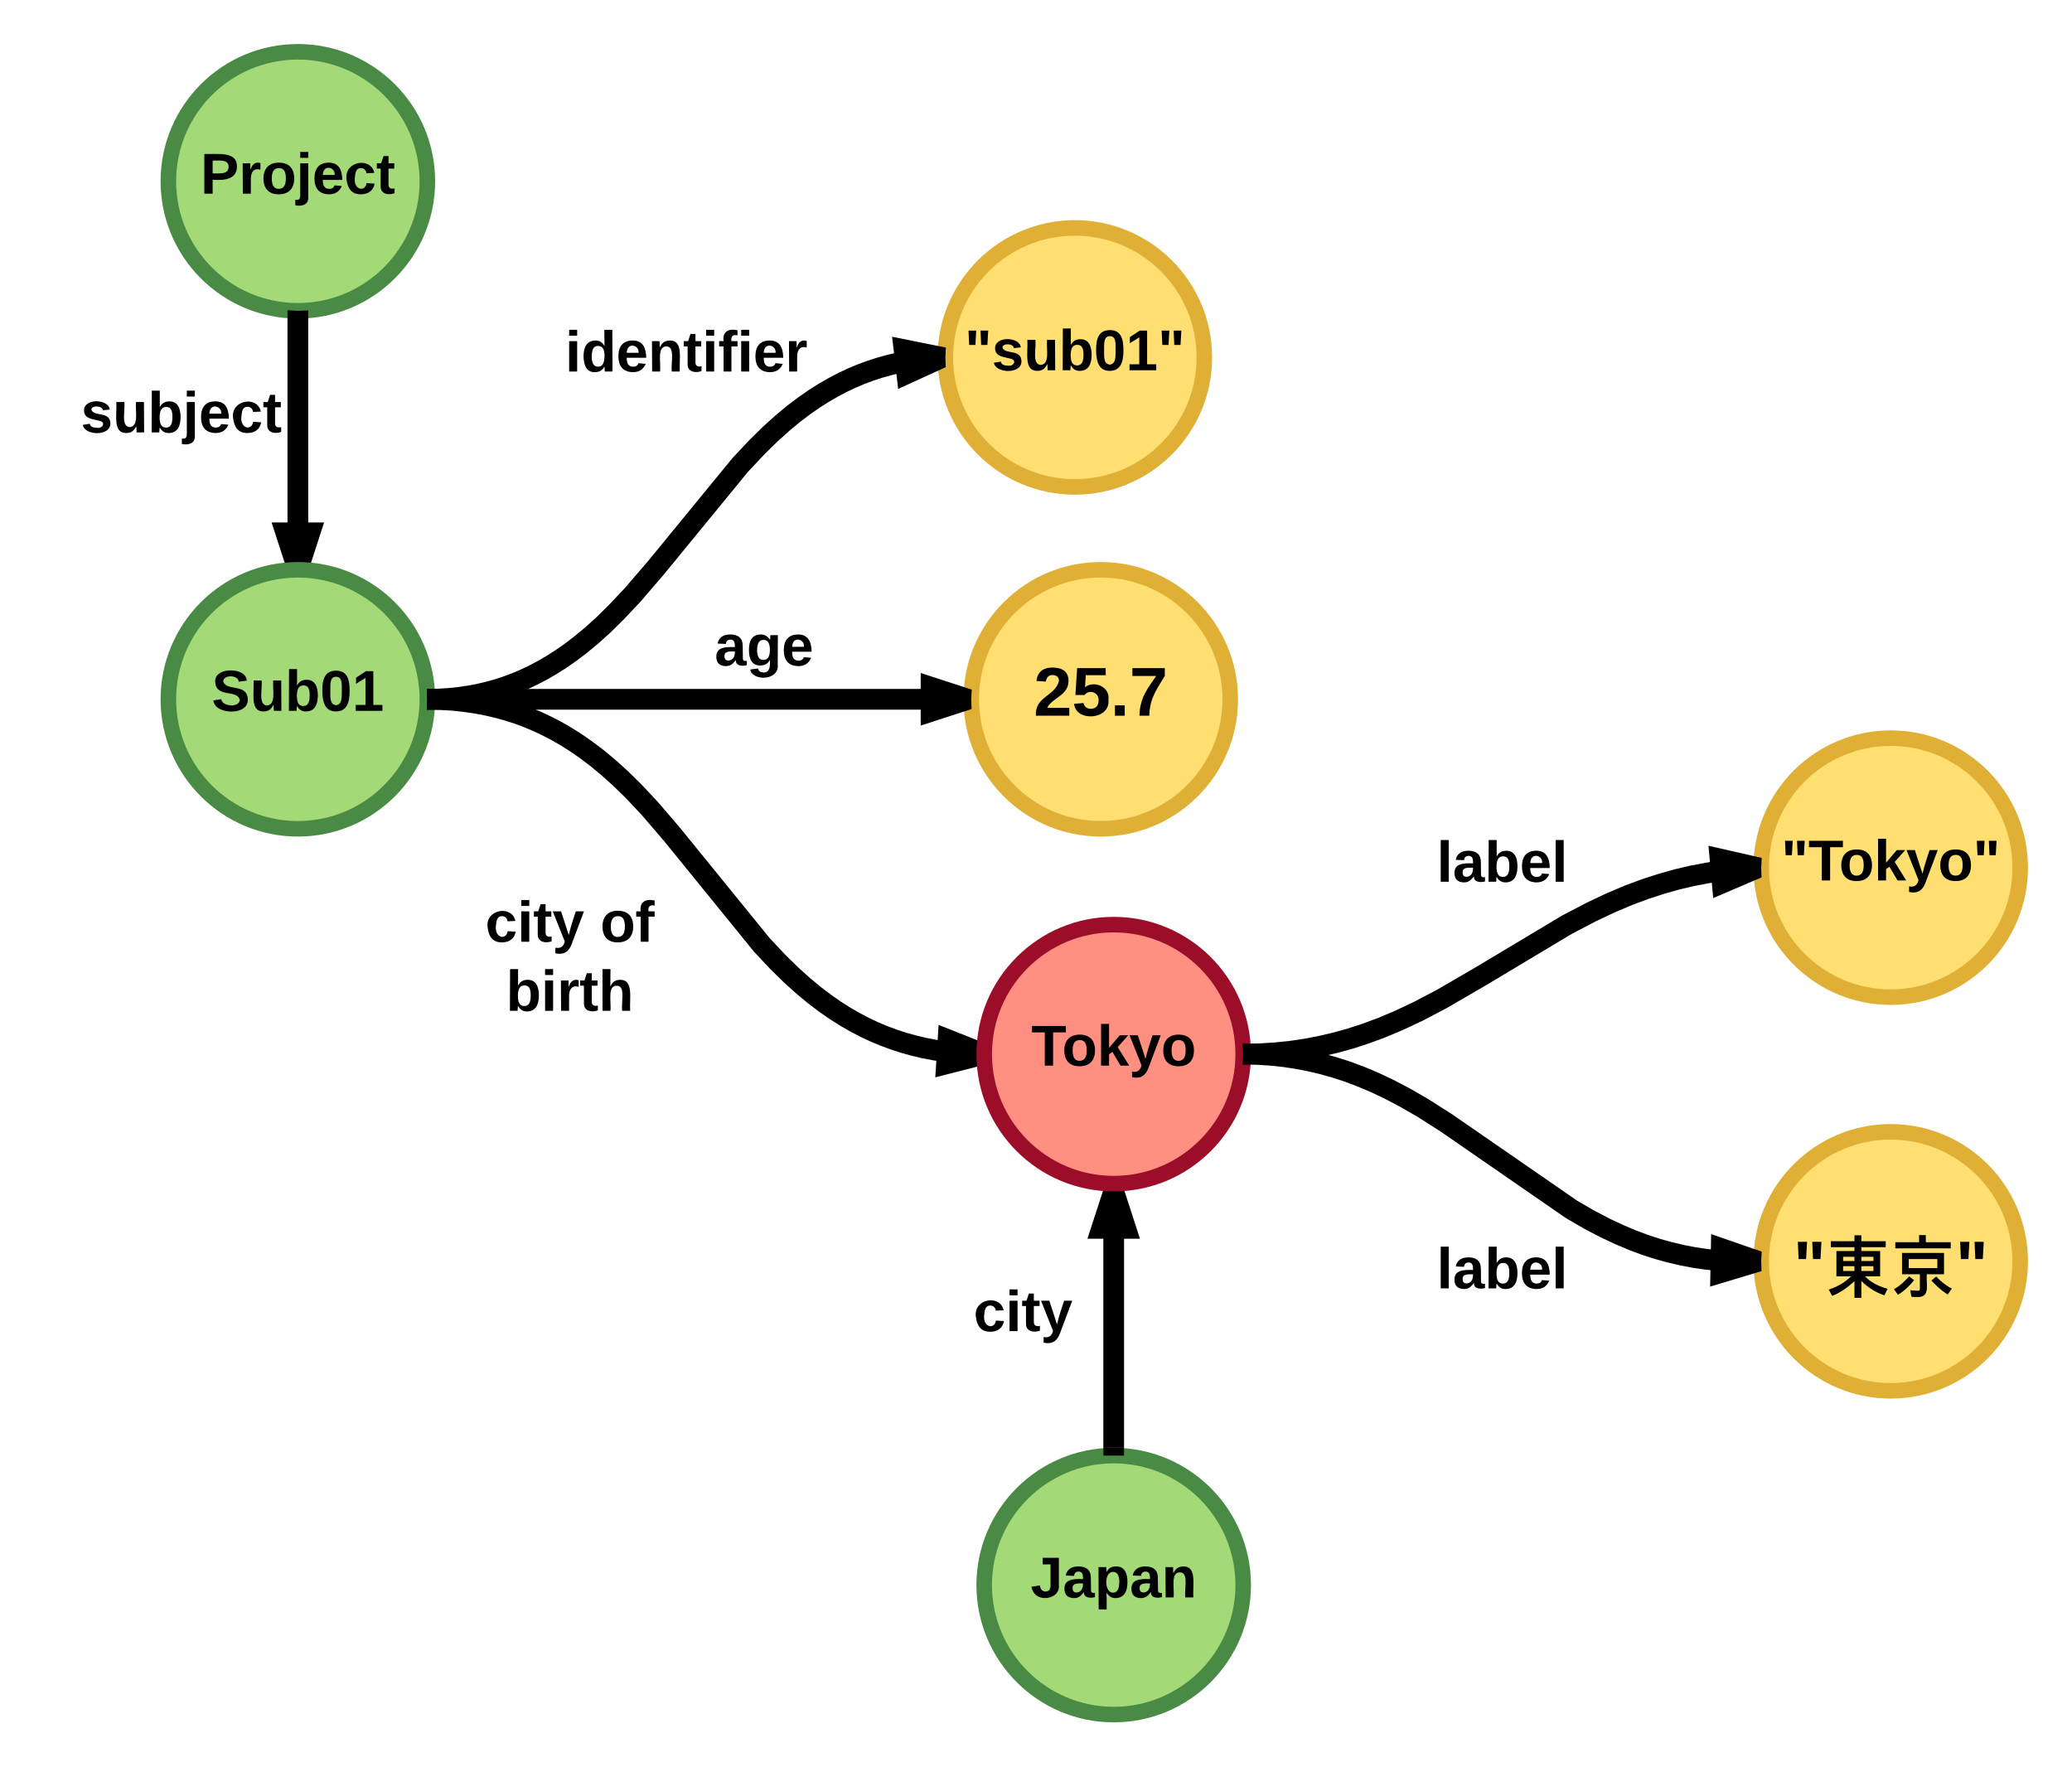
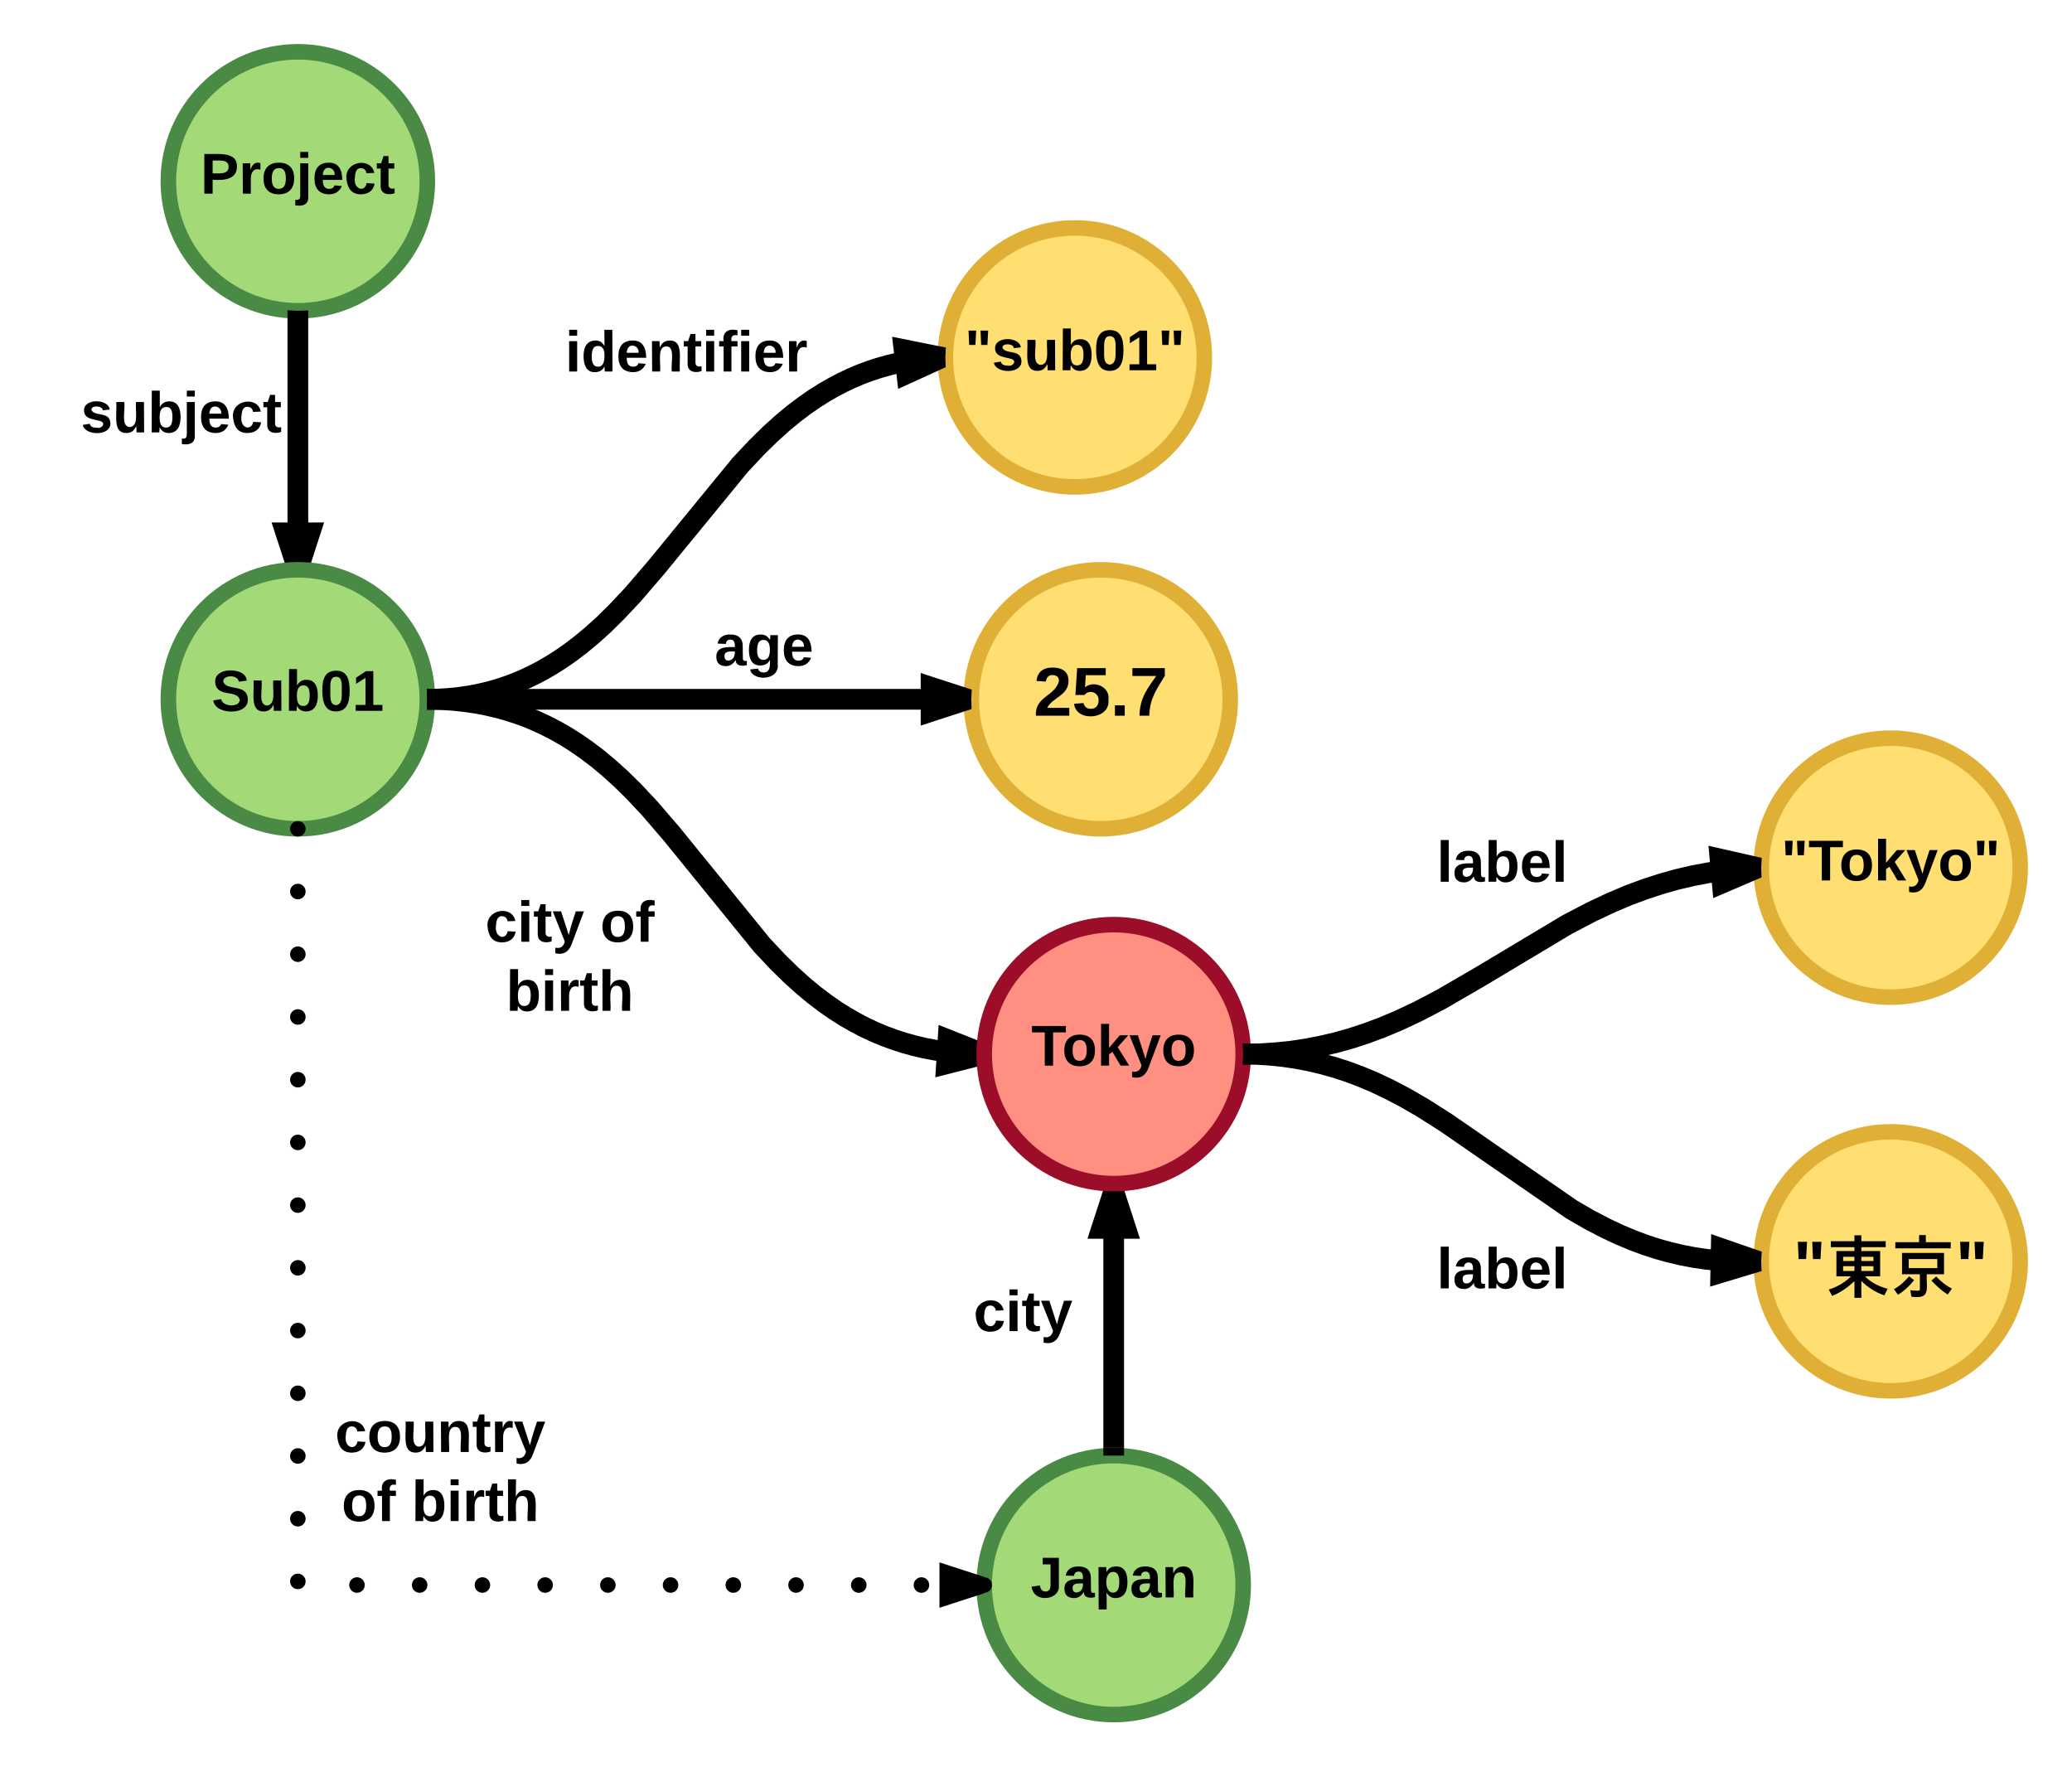
<svg xmlns="http://www.w3.org/2000/svg" xmlns:xlink="http://www.w3.org/1999/xlink" width="800" height="682">
  <g transform="translate(0 -5)">
    <path d="M0 0h1360v1760H0z" fill="#fff" />
    <path d="M165 75c0 27.6-22.4 50-50 50s-50-22.4-50-50 22.4-50 50-50 50 22.4 50 50z" stroke="#498a44" stroke-width="6" fill="#a3d977" />
    <use xlink:href="#a" transform="matrix(1,0,0,1,70,30) translate(45 50.4)" />
    <path d="M115 125v100" stroke="#000" stroke-width="8" fill="none" />
    <path d="M115 125h-4v-.2zm4 0h-4l3.6-.13.4-.05zM115 225l-4.64-14.27h9.28z" />
    <path d="M119.14 225.2L115 225l-3.6.13-.54.06-6-18.47h20.28z" />
    <path d="M70 43.33h90v63.34H70z" fill="none" />
    <use xlink:href="#b" transform="matrix(1,0,0,1,75,48.33333) translate(2.407407 31.44444)" />
    <path d="M20 135h100v65H20z" fill="none" />
    <use xlink:href="#c" transform="matrix(1,0,0,1,25,140) translate(6.203704 31.94444)" />
    <path d="M165 275c0 27.6-22.4 50-50 50s-50-22.4-50-50 22.4-50 50-50 50 22.4 50 50z" stroke="#498a44" stroke-width="6" fill="#a3d977" />
    <use xlink:href="#a" transform="matrix(1,0,0,1,70,230) translate(45 50.4)" />
    <path d="M465 143c0 27.6-22.4 50-50 50s-50-22.4-50-50 22.4-50 50-50 50 22.4 50 50z" stroke="#e0b036" stroke-width="6" fill="#ffdf71" />
    <use xlink:href="#d" transform="matrix(1,0,0,1,370,98) translate(45 50.4)" />
    <path d="M165 275l4.35-.1 4.14-.25 3.95-.42 3.82-.56 3.7-.7 3.6-.85 3.52-.98 3.46-1.13 3.44-1.27 3.42-1.44 3.43-1.62 3.47-1.82 3.52-2.03 3.62-2.3 3.75-2.6 3.94-3 4.2-3.47 4.6-4.13 5.17-5.1 6.27-6.66 8.96-10.43 32.45-39.6 6.36-6.78 5.3-5.2 4.68-4.22 4.3-3.57 4.06-3.07 3.87-2.7 3.73-2.36 3.65-2.1 3.6-1.9 3.56-1.67 3.55-1.5 3.58-1.33 3.63-1.17 3.68-1.03 3.77-.9 3.9-.73 4-.58 4.18-.44 4.36-.27h.2" stroke="#000" stroke-width="8" fill="none" />
    <path d="M165.3 279l-.5.03.2-4.03v-.07zM363.75 143l-13.64 6.24-1.05-9.2z" />
    <path d="M365.2 139.2l-.2 3.8.13 3.6.02.16-18.38 8.4-2.33-20.14z" />
    <path d="M70 252.5h90v45H70z" fill="none" />
    <use xlink:href="#e" transform="matrix(1,0,0,1,75,257.5) translate(6.728395 21.94444)" />
    <path d="M215 111.5h100v65H215z" fill="none" />
    <use xlink:href="#f" transform="matrix(1,0,0,1,220,116.5) translate(-1.790123 31.94444)" />
    <path d="M370 121h90v45h-90z" fill="none" />
    <use xlink:href="#g" transform="matrix(1,0,0,1,375,126) translate(-2.530864 21.94444)" />
    <path d="M475 275c0 27.6-22.4 50-50 50-27.62 0-50-22.4-50-50s22.38-50 50-50c27.6 0 50 22.4 50 50z" stroke="#e0b036" stroke-width="6" fill="#ffdf71" />
    <use xlink:href="#d" transform="matrix(1,0,0,1,379.9976,230) translate(45 50.4)" />
    <path d="M165 275h208.75" stroke="#000" stroke-width="8" fill="none" />
    <path d="M165 279h-.2l.2-4-.13-3.6-.05-.4h.18zM373.75 275l-14.27 4.64v-9.28z" />
    <path d="M375.18 271.26L375 275l.12 3.6.02.15-19.66 6.4v-20.3z" />
    <path d="M245 225h100v65H245z" fill="none" />
    <use xlink:href="#h" transform="matrix(1,0,0,1,250,230) translate(25.89506 31.94444)" />
    <path d="M380 230.5h90v90h-90z" fill="none" />
    <use xlink:href="#i" transform="matrix(1,0,0,1,384.9976,235.5) translate(14.07407 45.83333)" />
    <path d="M165 275l5.14.1 4.84.3 4.6.5 4.37.64 4.2.8 4.06.95 3.95 1.1 3.85 1.24 3.78 1.4 3.74 1.58 3.7 1.75 3.74 1.95 3.75 2.16 3.83 2.43 3.93 2.74 4.1 3.1 4.3 3.58 4.68 4.2 5.2 5.1 6.15 6.57 8.38 9.75 34.83 42.86 6.16 6.57 5.2 5.1 4.67 4.2 4.32 3.58 4.1 3.1 3.92 2.74 3.82 2.42 3.74 2.16 3.73 1.95 3.7 1.75 3.75 1.57 3.78 1.4 3.85 1.26 3.94 1.1 4.05.96 4.2.8 4.38.65 4.6.5 4.83.3 5.14.1" stroke="#000" stroke-width="8" fill="none" />
    <path d="M165.26 271l-.27 4.24V275l-.13-3.6-.05-.42zM380 412l-14.53 3.72.6-9.25z" />
    <path d="M380.2 407.78L380 412l.13 3.6.06.48-19.07 4.88 1.28-20.24z" />
    <path d="M170 345h100v65H170z" fill="none" />
    <use xlink:href="#j" transform="matrix(1,0,0,1,175,350) translate(12.37654 18.61111)" />
    <use xlink:href="#k" transform="matrix(1,0,0,1,175,350) translate(56.75926 18.61111)" />
    <use xlink:href="#l" transform="matrix(1,0,0,1,175,350) translate(20.40123 45.27778)" />
    <path d="M480 617c0 27.6-22.4 50-50 50s-50-22.4-50-50 22.4-50 50-50 50 22.4 50 50z" stroke="#498a44" stroke-width="6" fill="#a3d977" />
    <use xlink:href="#a" transform="matrix(1,0,0,1,385,572) translate(45 50.4)" />
    <path d="M430 564v-99" stroke="#000" stroke-width="8" fill="none" />
    <path d="M434 567h-8v-3h8zM434.64 479.27h-9.28L430 465z" />
    <path d="M430 462l3.2-.1 6.94 21.37h-20.28l6.96-21.43z" />
    <path d="M385 585.33h90v63.34h-90z" fill="none" />
    <use xlink:href="#m" transform="matrix(1,0,0,1,390,590.3333) translate(7.962963 31.44444)" />
    <path d="M345 482h100v65H345z" fill="none" />
    <use xlink:href="#n" transform="matrix(1,0,0,1,350,487) translate(25.89506 31.94444)" />
    <path d="M480 412c0 27.6-22.4 50-50 50s-50-22.4-50-50 22.4-50 50-50 50 22.4 50 50z" stroke="#9b0d28" stroke-width="6" fill="#ff8f80" />
    <use xlink:href="#a" transform="matrix(1,0,0,1,385,367) translate(45 50.4)" />
    <path d="M780 340c0 27.6-22.4 50-50 50s-50-22.4-50-50 22.4-50 50-50 50 22.4 50 50z" stroke="#e0b036" stroke-width="6" fill="#ffdf71" />
    <use xlink:href="#d" transform="matrix(1,0,0,1,685,295) translate(45 50.4)" />
    <path d="M480 412l6.4-.13 6.13-.4 5.94-.6 5.8-.87 5.72-1.1 5.7-1.33 5.77-1.6 5.9-1.93 6.2-2.3 6.63-2.8 7.45-3.5 9.08-4.77 14.8-8.6 33.58-20.1 9.3-4.86 7.64-3.6 6.86-2.9 6.4-2.37 6.17-2 6.02-1.7 5.98-1.4 6.03-1.14 6.13-.92 6.3-.66 6.5-.4.32-.02" stroke="#000" stroke-width="8" fill="none" />
    <path d="M480.2 416l-.4.02.2-4.02v-.15zM678.75 340l-13.8 5.9-.83-9.23z" />
    <path d="M680.2 336.23L680 340l.13 3.6.02.15-18.68 8-1.83-20.2z" />
    <path d="M385 389.5h90v45h-90z" fill="none" />
    <use xlink:href="#o" transform="matrix(1,0,0,1,390,394.5) translate(8.209877 21.94444)" />
    <path d="M530 308.5h100v65H530z" fill="none" />
    <use xlink:href="#p" transform="matrix(1,0,0,1,535,313.5) translate(19.72222 31.94444)" />
    <path d="M685 318h90v45h-90z" fill="none" />
    <use xlink:href="#q" transform="matrix(1,0,0,1,690,323) translate(-2.283951 21.94444)" />
    <path d="M780 492c0 27.6-22.4 50-50 50s-50-22.4-50-50 22.4-50 50-50 50 22.4 50 50z" stroke="#e0b036" stroke-width="6" fill="#ffdf71" />
    <use xlink:href="#d" transform="matrix(1,0,0,1,685,447) translate(45 50.4)" />
    <path d="M480 412l5.42.1 5.22.34 5.07.53 4.97.74 4.9.94 4.85 1.14 4.88 1.36 4.95 1.6 5.07 1.9 5.28 2.22 5.62 2.65 6.15 3.22 7.06 4.08 8.95 5.7 48.4 33.44 6.9 4 6 3.14 5.47 2.57 5.12 2.16 4.9 1.83 4.77 1.55 4.7 1.3 4.66 1.1 4.68.9 4.73.7 4.84.5 4.96.32 5.14.1 5.1-.1" stroke="#000" stroke-width="8" fill="none" />
    <path d="M480.24 408l-.25 4.26V412l-.13-3.6-.05-.42zM678.75 492l-14.36 4.35.18-9.27z" />
    <path d="M680.2 488.26L680 492l.13 3.6.02.16-19.87 6 .4-20.27z" />
    <path d="M530 465.5h100v65H530z" fill="none" />
    <use xlink:href="#p" transform="matrix(1,0,0,1,535,470.5) translate(19.72222 31.94444)" />
    <path d="M685 452h90v90h-90z" fill="none" />
+     <use xlink:href="#r" transform="matrix(1,0,0,1,690,457) translate(2.37037 45.83333)" />
+     <use xlink:href="#s" transform="matrix(1,0,0,1,690,457) translate(14.96296 45.83333)" />
+     <use xlink:href="#t" transform="matrix(1,0,0,1,690,457) translate(40 45.83333)" />
+     <path d="M115 325v292h265" fill="none" />
+     <path d="M118 325c0 1.66-1.34 3-3 3s-3-1.34-3-3 1.34-3 3-3 3 1.34 3 3zm0 24.22c0 1.65-1.34 3-3 3s-3-1.35-3-3c0-1.66 1.34-3 3-3s3 1.34 3 3zm0 24.2c0 1.67-1.34 3-3 3s-3-1.33-3-3c0-1.64 1.34-3 3-3s3 1.36 3 3zm0 24.23c0 1.66-1.34 3-3 3s-3-1.34-3-3c0-1.65 1.34-3 3-3s3 1.35 3 3zm0 24.22c0 1.66-1.34 3-3 3s-3-1.34-3-3 1.34-3 3-3 3 1.34 3 3zm0 24.22c0 1.64-1.34 3-3 3s-3-1.36-3-3c0-1.67 1.34-3 3-3s3 1.33 3 3zm0 24.2c0 1.66-1.34 3-3 3s-3-1.34-3-3c0-1.65 1.34-3 3-3s3 1.35 3 3zm0 24.22c0 1.66-1.34 3-3 3s-3-1.34-3-3 1.34-3 3-3 3 1.34 3 3zm0 24.22c0 1.66-1.34 3-3 3s-3-1.34-3-3 1.34-3 3-3 3 1.34 3 3zm0 24.22c0 1.65-1.34 3-3 3s-3-1.35-3-3c0-1.66 1.34-3 3-3s3 1.34 3 3zm0 24.2c0 1.67-1.34 3-3 3s-3-1.33-3-3c0-1.64 1.34-3 3-3s3 1.36 3 3zm0 24.23c0 1.65-1.34 3-3 3s-3-1.35-3-3c0-1.67 1.34-3 3-3s3 1.33 3 3zm0 24.2c0 1.67-1.34 3-3 3s-3-1.33-3-3c0-1.65 1.34-3 3-3s3 1.35 3 3zm22.83 1.4c0 1.66-1.35 3-3 3-1.66 0-3-1.34-3-3s1.34-3 3-3c1.65 0 3 1.34 3 3zm24.2 0c0 1.66-1.33 3-3 3-1.64 0-3-1.34-3-3s1.36-3 3-3c1.67 0 3 1.34 3 3zm24.23 0c0 1.66-1.34 3-3 3s-3-1.34-3-3 1.34-3 3-3 3 1.34 3 3zm24.22 0c0 1.66-1.34 3-3 3s-3-1.34-3-3 1.34-3 3-3 3 1.34 3 3zm24.22 0c0 1.66-1.35 3-3 3-1.66 0-3-1.34-3-3s1.34-3 3-3c1.65 0 3 1.34 3 3zm24.2 0c0 1.66-1.33 3-3 3-1.64 0-3-1.34-3-3s1.36-3 3-3c1.67 0 3 1.34 3 3zm24.23 0c0 1.66-1.34 3-3 3s-3-1.34-3-3 1.34-3 3-3 3 1.34 3 3zm24.22 0c0 1.66-1.35 3-3 3-1.66 0-3-1.34-3-3s1.34-3 3-3c1.65 0 3 1.34 3 3zm24.22 0c0 1.66-1.35 3-3 3-1.66 0-3-1.34-3-3s1.34-3 3-3c1.65 0 3 1.34 3 3zm24.2 0c0 1.66-1.33 3-3 3-1.64 0-3-1.34-3-3s1.36-3 3-3c1.67 0 3 1.34 3 3zm24.23 0c0 1.66-1.34 3-3 3s-3-1.34-3-3 1.34-3 3-3 3 1.34 3 3z" />
+     <path d="M115 325h-3v-.15zm3 0h-3l3-.1zM380 617l-14.27 4.64v-9.28z" />
+     <path d="M380.15 613.9L380 617l.1 3.12-17.37 5.64v-17.52zm-11.42 3.6l1.56-.5-1.57-.5z" />
+     <path d="M120 542h100v65H120z" fill="none" />
    <g>
-       <use xlink:href="#r" transform="matrix(1,0,0,1,690,457) translate(2.37037 45.83333)" />
-       <use xlink:href="#s" transform="matrix(1,0,0,1,690,457) translate(14.96296 45.83333)" />
-       <use xlink:href="#t" transform="matrix(1,0,0,1,690,457) translate(40 45.83333)" />
+       <use xlink:href="#u" transform="matrix(1,0,0,1,125,547) translate(4.382716 18.61111)" />
+       <use xlink:href="#v" transform="matrix(1,0,0,1,125,547) translate(6.882716 45.27778)" />
+       <use xlink:href="#l" transform="matrix(1,0,0,1,125,547) translate(33.91975 45.27778)" />
    </g>
    <defs>
-       <path d="M24-248c93 1 206-16 204 79-1 75-69 88-152 82V0H24v-248zm52 121c47 0 100 7 100-41 0-47-54-39-100-39v80" id="u" />
-       <path d="M135-150c-39-12-60 13-60 57V0H25l-1-190h47c2 13-1 29 3 40 6-28 27-53 61-41v41" id="v" />
-       <path d="M110-194c64 0 96 36 96 99 0 64-35 99-97 99-61 0-95-36-95-99 0-62 34-99 96-99zm-1 164c35 0 45-28 45-65 0-40-10-65-43-65-34 0-45 26-45 65 0 36 10 65 43 65" id="w" />
-       <path d="M25-224v-37h50v37H25zM75 22c2 45-34 59-81 51V38c22 5 31-5 31-27v-201h50V22" id="x" />
-       <path d="M185-48c-13 30-37 53-82 52C43 2 14-33 14-96s30-98 90-98c62 0 83 45 84 108H66c0 31 8 55 39 56 18 0 30-7 34-22zm-45-69c5-46-57-63-70-21-2 6-4 13-4 21h74" id="y" />
-       <path d="M190-63c-7 42-38 67-86 67-59 0-84-38-90-98-12-110 154-137 174-36l-49 2c-2-19-15-32-35-32-30 0-35 28-38 64-6 74 65 87 74 30" id="z" />
-       <path d="M115-3C79 11 28 4 28-45v-112H4v-33h27l15-45h31v45h36v33H77v99c-1 23 16 31 38 25v30" id="A" />
+       <path d="M24-248c93 1 206-16 204 79-1 75-69 88-152 82V0H24v-248zm52 121c47 0 100 7 100-41 0-47-54-39-100-39v80" id="w" />
+       <path d="M135-150c-39-12-60 13-60 57V0H25l-1-190h47c2 13-1 29 3 40 6-28 27-53 61-41v41" id="x" />
+       <path d="M110-194c64 0 96 36 96 99 0 64-35 99-97 99-61 0-95-36-95-99 0-62 34-99 96-99zm-1 164c35 0 45-28 45-65 0-40-10-65-43-65-34 0-45 26-45 65 0 36 10 65 43 65" id="y" />
+       <path d="M25-224v-37h50v37H25zM75 22c2 45-34 59-81 51V38c22 5 31-5 31-27v-201h50V22" id="z" />
+       <path d="M185-48c-13 30-37 53-82 52C43 2 14-33 14-96s30-98 90-98c62 0 83 45 84 108H66c0 31 8 55 39 56 18 0 30-7 34-22zm-45-69c5-46-57-63-70-21-2 6-4 13-4 21h74" id="A" />
+       <path d="M190-63c-7 42-38 67-86 67-59 0-84-38-90-98-12-110 154-137 174-36l-49 2c-2-19-15-32-35-32-30 0-35 28-38 64-6 74 65 87 74 30" id="B" />
+       <path d="M115-3C79 11 28 4 28-45v-112H4v-33h27l15-45h31v45h36v33H77v99c-1 23 16 31 38 25v30" id="C" />
      <g id="b">
-         <use transform="matrix(0.0617284,0,0,0.0617284,0,0)" xlink:href="#u" />
-         <use transform="matrix(0.0617284,0,0,0.0617284,14.81481,0)" xlink:href="#v" />
-         <use transform="matrix(0.0617284,0,0,0.0617284,23.45679,0)" xlink:href="#w" />
-         <use transform="matrix(0.0617284,0,0,0.0617284,36.97531,0)" xlink:href="#x" />
-         <use transform="matrix(0.0617284,0,0,0.0617284,43.14815,0)" xlink:href="#y" />
-         <use transform="matrix(0.0617284,0,0,0.0617284,55.49383,0)" xlink:href="#z" />
-         <use transform="matrix(0.0617284,0,0,0.0617284,67.83951,0)" xlink:href="#A" />
-       </g>
-       <path d="M137-138c1-29-70-34-71-4 15 46 118 7 119 86 1 83-164 76-172 9l43-7c4 19 20 25 44 25 33 8 57-30 24-41C81-84 22-81 20-136c-2-80 154-74 161-7" id="B" />
-       <path d="M85 4C-2 5 27-109 22-190h50c7 57-23 150 33 157 60-5 35-97 40-157h50l1 190h-47c-2-12 1-28-3-38-12 25-28 42-61 42" id="C" />
-       <path d="M135-194c52 0 70 43 70 98 0 56-19 99-73 100-30 1-46-15-58-35L72 0H24l1-261h50v104c11-23 29-37 60-37zM114-30c31 0 40-27 40-66 0-37-7-63-39-63s-41 28-41 65c0 36 8 64 40 64" id="D" />
+         <use transform="matrix(0.0617284,0,0,0.0617284,0,0)" xlink:href="#w" />
+         <use transform="matrix(0.0617284,0,0,0.0617284,14.81481,0)" xlink:href="#x" />
+         <use transform="matrix(0.0617284,0,0,0.0617284,23.45679,0)" xlink:href="#y" />
+         <use transform="matrix(0.0617284,0,0,0.0617284,36.97531,0)" xlink:href="#z" />
+         <use transform="matrix(0.0617284,0,0,0.0617284,43.14815,0)" xlink:href="#A" />
+         <use transform="matrix(0.0617284,0,0,0.0617284,55.49383,0)" xlink:href="#B" />
+         <use transform="matrix(0.0617284,0,0,0.0617284,67.83951,0)" xlink:href="#C" />
+       </g>
+       <path d="M137-138c1-29-70-34-71-4 15 46 118 7 119 86 1 83-164 76-172 9l43-7c4 19 20 25 44 25 33 8 57-30 24-41C81-84 22-81 20-136c-2-80 154-74 161-7" id="D" />
+       <path d="M85 4C-2 5 27-109 22-190h50c7 57-23 150 33 157 60-5 35-97 40-157h50l1 190h-47c-2-12 1-28-3-38-12 25-28 42-61 42" id="E" />
+       <path d="M135-194c52 0 70 43 70 98 0 56-19 99-73 100-30 1-46-15-58-35L72 0H24l1-261h50v104c11-23 29-37 60-37zM114-30c31 0 40-27 40-66 0-37-7-63-39-63s-41 28-41 65c0 36 8 64 40 64" id="F" />
      <g id="c">
+         <use transform="matrix(0.0617284,0,0,0.0617284,0,0)" xlink:href="#D" />
+         <use transform="matrix(0.0617284,0,0,0.0617284,12.34568,0)" xlink:href="#E" />
+         <use transform="matrix(0.0617284,0,0,0.0617284,25.8642,0)" xlink:href="#F" />
+         <use transform="matrix(0.0617284,0,0,0.0617284,39.38272,0)" xlink:href="#z" />
+         <use transform="matrix(0.0617284,0,0,0.0617284,45.55556,0)" xlink:href="#A" />
+         <use transform="matrix(0.0617284,0,0,0.0617284,57.90123,0)" xlink:href="#B" />
+         <use transform="matrix(0.0617284,0,0,0.0617284,70.24691,0)" xlink:href="#C" />
+       </g>
+       <path d="M169-182c-1-43-94-46-97-3 18 66 151 10 154 114 3 95-165 93-204 36-6-8-10-19-12-30l50-8c3 46 112 56 116 5-17-69-150-10-154-114-4-87 153-88 188-35 5 8 8 18 10 28" id="G" />
+       <path d="M101-251c68 0 84 54 84 127C185-50 166 4 99 4S15-52 14-124c-1-75 17-127 87-127zm-1 216c37-5 36-46 36-89s4-89-36-89c-39 0-36 45-36 89 0 43-3 85 36 89" id="H" />
+       <path d="M23 0v-37h61v-169l-59 37v-38l62-41h46v211h57V0H23" id="I" />
+       <g id="e">
+         <use transform="matrix(0.0617284,0,0,0.0617284,0,0)" xlink:href="#G" />
+         <use transform="matrix(0.0617284,0,0,0.0617284,14.81481,0)" xlink:href="#E" />
+         <use transform="matrix(0.0617284,0,0,0.0617284,28.33333,0)" xlink:href="#F" />
+         <use transform="matrix(0.0617284,0,0,0.0617284,41.85185,0)" xlink:href="#H" />
+         <use transform="matrix(0.0617284,0,0,0.0617284,54.19753,0)" xlink:href="#I" />
+       </g>
+       <path d="M25-224v-37h50v37H25zM25 0v-190h50V0H25" id="J" />
+       <path d="M88-194c31-1 46 15 58 34l-1-101h50l1 261h-48c-2-10 0-23-3-31C134-8 116 4 84 4 32 4 16-41 15-95c0-56 19-97 73-99zm17 164c33 0 40-30 41-66 1-37-9-64-41-64s-38 30-39 65c0 43 13 65 39 65" id="K" />
+       <path d="M135-194c87-1 58 113 63 194h-50c-7-57 23-157-34-157-59 0-34 97-39 157H25l-1-190h47c2 12-1 28 3 38 12-26 28-41 61-42" id="L" />
+       <path d="M121-226c-27-7-43 5-38 36h38v33H83V0H34v-157H6v-33h28c-9-59 32-81 87-68v32" id="M" />
+       <g id="f">
+         <use transform="matrix(0.0617284,0,0,0.0617284,0,0)" xlink:href="#J" />
+         <use transform="matrix(0.0617284,0,0,0.0617284,6.17284,0)" xlink:href="#K" />
+         <use transform="matrix(0.0617284,0,0,0.0617284,19.69136,0)" xlink:href="#A" />
+         <use transform="matrix(0.0617284,0,0,0.0617284,32.03704,0)" xlink:href="#L" />
+         <use transform="matrix(0.0617284,0,0,0.0617284,45.55556,0)" xlink:href="#C" />
+         <use transform="matrix(0.0617284,0,0,0.0617284,52.90123,0)" xlink:href="#J" />
+         <use transform="matrix(0.0617284,0,0,0.0617284,59.07407,0)" xlink:href="#M" />
+         <use transform="matrix(0.0617284,0,0,0.0617284,66.41975,0)" xlink:href="#J" />
+         <use transform="matrix(0.0617284,0,0,0.0617284,72.59259,0)" xlink:href="#A" />
+         <use transform="matrix(0.0617284,0,0,0.0617284,84.93827,0)" xlink:href="#x" />
+       </g>
+       <path d="M142-158h-39l-4-90h48zm-75 0H28l-4-90h48" id="N" />
+       <g id="g">
+         <use transform="matrix(0.0617284,0,0,0.0617284,0,0)" xlink:href="#N" />
+         <use transform="matrix(0.0617284,0,0,0.0617284,10.49383,0)" xlink:href="#D" />
+         <use transform="matrix(0.0617284,0,0,0.0617284,22.83951,0)" xlink:href="#E" />
+         <use transform="matrix(0.0617284,0,0,0.0617284,36.35802,0)" xlink:href="#F" />
+         <use transform="matrix(0.0617284,0,0,0.0617284,49.87654,0)" xlink:href="#H" />
+         <use transform="matrix(0.0617284,0,0,0.0617284,62.22222,0)" xlink:href="#I" />
+         <use transform="matrix(0.0617284,0,0,0.0617284,74.5679,0)" xlink:href="#N" />
+       </g>
+       <path d="M133-34C117-15 103 5 69 4 32 3 11-16 11-54c-1-60 55-63 116-61 1-26-3-47-28-47-18 1-26 9-28 27l-52-2c7-38 36-58 82-57s74 22 75 68l1 82c-1 14 12 18 25 15v27c-30 8-71 5-69-32zm-48 3c29 0 43-24 42-57-32 0-66-3-65 30 0 17 8 27 23 27" id="O" />
+       <path d="M195-6C206 82 75 100 31 46c-4-6-6-13-8-21l49-6c3 16 16 24 34 25 40 0 42-37 40-79-11 22-30 35-61 35-53 0-70-43-70-97 0-56 18-96 73-97 30 0 46 14 59 34l2-30h47zm-90-29c32 0 41-27 41-63 0-35-9-62-40-62-32 0-39 29-40 63 0 36 9 62 39 62" id="P" />
+       <g id="h">
+         <use transform="matrix(0.0617284,0,0,0.0617284,0,0)" xlink:href="#O" />
+         <use transform="matrix(0.0617284,0,0,0.0617284,12.34568,0)" xlink:href="#P" />
+         <use transform="matrix(0.0617284,0,0,0.0617284,25.8642,0)" xlink:href="#A" />
+       </g>
+       <path d="M182-182c0 78-84 86-111 141h115V0H12c-6-101 99-100 120-180 1-22-12-31-33-32-23 0-32 14-35 34l-49-3c5-45 32-70 84-70 51 0 83 22 83 69" id="Q" />
+       <path d="M139-81c0-46-55-55-73-27H18l9-140h149v37H72l-4 63c44-38 133-4 122 66C201 21 21 35 11-62l49-4c5 18 15 30 39 30 26 0 40-18 40-45" id="R" />
+       <path d="M24 0v-54h51V0H24" id="S" />
+       <path d="M52 0c1-96 47-148 87-207H15v-41h169v40c-36 62-79 113-81 208H52" id="T" />
+       <g id="i">
+         <use transform="matrix(0.07407407,0,0,0.07407407,0,0)" xlink:href="#Q" />
+         <use transform="matrix(0.07407407,0,0,0.07407407,14.81481,0)" xlink:href="#R" />
+         <use transform="matrix(0.07407407,0,0,0.07407407,29.62963,0)" xlink:href="#S" />
+         <use transform="matrix(0.07407407,0,0,0.07407407,37.03704,0)" xlink:href="#T" />
+       </g>
+       <path d="M123 10C108 53 80 86 19 72V37c35 8 53-11 59-39L3-190h52l48 148c12-52 28-100 44-148h51" id="U" />
+       <g id="j">
        <use transform="matrix(0.0617284,0,0,0.0617284,0,0)" xlink:href="#B" />
-         <use transform="matrix(0.0617284,0,0,0.0617284,12.34568,0)" xlink:href="#C" />
-         <use transform="matrix(0.0617284,0,0,0.0617284,25.8642,0)" xlink:href="#D" />
-         <use transform="matrix(0.0617284,0,0,0.0617284,39.38272,0)" xlink:href="#x" />
-         <use transform="matrix(0.0617284,0,0,0.0617284,45.55556,0)" xlink:href="#y" />
-         <use transform="matrix(0.0617284,0,0,0.0617284,57.90123,0)" xlink:href="#z" />
-         <use transform="matrix(0.0617284,0,0,0.0617284,70.24691,0)" xlink:href="#A" />
-       </g>
-       <path d="M169-182c-1-43-94-46-97-3 18 66 151 10 154 114 3 95-165 93-204 36-6-8-10-19-12-30l50-8c3 46 112 56 116 5-17-69-150-10-154-114-4-87 153-88 188-35 5 8 8 18 10 28" id="E" />
-       <path d="M101-251c68 0 84 54 84 127C185-50 166 4 99 4S15-52 14-124c-1-75 17-127 87-127zm-1 216c37-5 36-46 36-89s4-89-36-89c-39 0-36 45-36 89 0 43-3 85 36 89" id="F" />
-       <path d="M23 0v-37h61v-169l-59 37v-38l62-41h46v211h57V0H23" id="G" />
-       <g id="e">
-         <use transform="matrix(0.0617284,0,0,0.0617284,0,0)" xlink:href="#E" />
-         <use transform="matrix(0.0617284,0,0,0.0617284,14.81481,0)" xlink:href="#C" />
-         <use transform="matrix(0.0617284,0,0,0.0617284,28.33333,0)" xlink:href="#D" />
-         <use transform="matrix(0.0617284,0,0,0.0617284,41.85185,0)" xlink:href="#F" />
-         <use transform="matrix(0.0617284,0,0,0.0617284,54.19753,0)" xlink:href="#G" />
-       </g>
-       <path d="M25-224v-37h50v37H25zM25 0v-190h50V0H25" id="H" />
-       <path d="M88-194c31-1 46 15 58 34l-1-101h50l1 261h-48c-2-10 0-23-3-31C134-8 116 4 84 4 32 4 16-41 15-95c0-56 19-97 73-99zm17 164c33 0 40-30 41-66 1-37-9-64-41-64s-38 30-39 65c0 43 13 65 39 65" id="I" />
-       <path d="M135-194c87-1 58 113 63 194h-50c-7-57 23-157-34-157-59 0-34 97-39 157H25l-1-190h47c2 12-1 28 3 38 12-26 28-41 61-42" id="J" />
-       <path d="M121-226c-27-7-43 5-38 36h38v33H83V0H34v-157H6v-33h28c-9-59 32-81 87-68v32" id="K" />
-       <g id="f">
-         <use transform="matrix(0.0617284,0,0,0.0617284,0,0)" xlink:href="#H" />
-         <use transform="matrix(0.0617284,0,0,0.0617284,6.17284,0)" xlink:href="#I" />
-         <use transform="matrix(0.0617284,0,0,0.0617284,19.69136,0)" xlink:href="#y" />
-         <use transform="matrix(0.0617284,0,0,0.0617284,32.03704,0)" xlink:href="#J" />
-         <use transform="matrix(0.0617284,0,0,0.0617284,45.55556,0)" xlink:href="#A" />
-         <use transform="matrix(0.0617284,0,0,0.0617284,52.90123,0)" xlink:href="#H" />
-         <use transform="matrix(0.0617284,0,0,0.0617284,59.07407,0)" xlink:href="#K" />
-         <use transform="matrix(0.0617284,0,0,0.0617284,66.41975,0)" xlink:href="#H" />
-         <use transform="matrix(0.0617284,0,0,0.0617284,72.59259,0)" xlink:href="#y" />
-         <use transform="matrix(0.0617284,0,0,0.0617284,84.93827,0)" xlink:href="#v" />
-       </g>
-       <path d="M142-158h-39l-4-90h48zm-75 0H28l-4-90h48" id="L" />
-       <g id="g">
-         <use transform="matrix(0.0617284,0,0,0.0617284,0,0)" xlink:href="#L" />
-         <use transform="matrix(0.0617284,0,0,0.0617284,10.49383,0)" xlink:href="#B" />
-         <use transform="matrix(0.0617284,0,0,0.0617284,22.83951,0)" xlink:href="#C" />
-         <use transform="matrix(0.0617284,0,0,0.0617284,36.35802,0)" xlink:href="#D" />
-         <use transform="matrix(0.0617284,0,0,0.0617284,49.87654,0)" xlink:href="#F" />
-         <use transform="matrix(0.0617284,0,0,0.0617284,62.22222,0)" xlink:href="#G" />
-         <use transform="matrix(0.0617284,0,0,0.0617284,74.5679,0)" xlink:href="#L" />
-       </g>
-       <path d="M133-34C117-15 103 5 69 4 32 3 11-16 11-54c-1-60 55-63 116-61 1-26-3-47-28-47-18 1-26 9-28 27l-52-2c7-38 36-58 82-57s74 22 75 68l1 82c-1 14 12 18 25 15v27c-30 8-71 5-69-32zm-48 3c29 0 43-24 42-57-32 0-66-3-65 30 0 17 8 27 23 27" id="M" />
-       <path d="M195-6C206 82 75 100 31 46c-4-6-6-13-8-21l49-6c3 16 16 24 34 25 40 0 42-37 40-79-11 22-30 35-61 35-53 0-70-43-70-97 0-56 18-96 73-97 30 0 46 14 59 34l2-30h47zm-90-29c32 0 41-27 41-63 0-35-9-62-40-62-32 0-39 29-40 63 0 36 9 62 39 62" id="N" />
-       <g id="h">
-         <use transform="matrix(0.0617284,0,0,0.0617284,0,0)" xlink:href="#M" />
-         <use transform="matrix(0.0617284,0,0,0.0617284,12.34568,0)" xlink:href="#N" />
-         <use transform="matrix(0.0617284,0,0,0.0617284,25.8642,0)" xlink:href="#y" />
-       </g>
-       <path d="M182-182c0 78-84 86-111 141h115V0H12c-6-101 99-100 120-180 1-22-12-31-33-32-23 0-32 14-35 34l-49-3c5-45 32-70 84-70 51 0 83 22 83 69" id="O" />
-       <path d="M139-81c0-46-55-55-73-27H18l9-140h149v37H72l-4 63c44-38 133-4 122 66C201 21 21 35 11-62l49-4c5 18 15 30 39 30 26 0 40-18 40-45" id="P" />
-       <path d="M24 0v-54h51V0H24" id="Q" />
-       <path d="M52 0c1-96 47-148 87-207H15v-41h169v40c-36 62-79 113-81 208H52" id="R" />
-       <g id="i">
-         <use transform="matrix(0.07407407,0,0,0.07407407,0,0)" xlink:href="#O" />
-         <use transform="matrix(0.07407407,0,0,0.07407407,14.81481,0)" xlink:href="#P" />
-         <use transform="matrix(0.07407407,0,0,0.07407407,29.62963,0)" xlink:href="#Q" />
-         <use transform="matrix(0.07407407,0,0,0.07407407,37.03704,0)" xlink:href="#R" />
-       </g>
-       <path d="M123 10C108 53 80 86 19 72V37c35 8 53-11 59-39L3-190h52l48 148c12-52 28-100 44-148h51" id="S" />
-       <g id="j">
-         <use transform="matrix(0.0617284,0,0,0.0617284,0,0)" xlink:href="#z" />
-         <use transform="matrix(0.0617284,0,0,0.0617284,12.34568,0)" xlink:href="#H" />
-         <use transform="matrix(0.0617284,0,0,0.0617284,18.51852,0)" xlink:href="#A" />
-         <use transform="matrix(0.0617284,0,0,0.0617284,25.8642,0)" xlink:href="#S" />
+         <use transform="matrix(0.0617284,0,0,0.0617284,12.34568,0)" xlink:href="#J" />
+         <use transform="matrix(0.0617284,0,0,0.0617284,18.51852,0)" xlink:href="#C" />
+         <use transform="matrix(0.0617284,0,0,0.0617284,25.8642,0)" xlink:href="#U" />
      </g>
      <g id="k">
-         <use transform="matrix(0.0617284,0,0,0.0617284,0,0)" xlink:href="#w" />
-         <use transform="matrix(0.0617284,0,0,0.0617284,13.51852,0)" xlink:href="#K" />
-       </g>
-       <path d="M114-157C55-157 80-60 75 0H25v-261h50l-1 109c12-26 28-41 61-42 86-1 58 113 63 194h-50c-7-57 23-157-34-157" id="T" />
+         <use transform="matrix(0.0617284,0,0,0.0617284,0,0)" xlink:href="#y" />
+         <use transform="matrix(0.0617284,0,0,0.0617284,13.51852,0)" xlink:href="#M" />
+       </g>
+       <path d="M114-157C55-157 80-60 75 0H25v-261h50l-1 109c12-26 28-41 61-42 86-1 58 113 63 194h-50c-7-57 23-157-34-157" id="V" />
      <g id="l">
-         <use transform="matrix(0.0617284,0,0,0.0617284,0,0)" xlink:href="#D" />
-         <use transform="matrix(0.0617284,0,0,0.0617284,13.51852,0)" xlink:href="#H" />
-         <use transform="matrix(0.0617284,0,0,0.0617284,19.69136,0)" xlink:href="#v" />
-         <use transform="matrix(0.0617284,0,0,0.0617284,28.33333,0)" xlink:href="#A" />
-         <use transform="matrix(0.0617284,0,0,0.0617284,35.67901,0)" xlink:href="#T" />
-       </g>
-       <path d="M176-78C186 10 51 31 16-35c-5-9-9-19-11-32l52-8c4 21 12 37 35 38 23 0 32-16 32-40v-130H75v-41h101v170" id="U" />
-       <path d="M135-194c53 0 70 44 70 98 0 56-19 98-73 100-31 1-45-17-59-34 3 33 2 69 2 105H25l-1-265h48c2 10 0 23 3 31 11-24 29-35 60-35zM114-30c33 0 39-31 40-66 0-38-9-64-40-64-56 0-55 130 0 130" id="V" />
+         <use transform="matrix(0.0617284,0,0,0.0617284,0,0)" xlink:href="#F" />
+         <use transform="matrix(0.0617284,0,0,0.0617284,13.51852,0)" xlink:href="#J" />
+         <use transform="matrix(0.0617284,0,0,0.0617284,19.69136,0)" xlink:href="#x" />
+         <use transform="matrix(0.0617284,0,0,0.0617284,28.33333,0)" xlink:href="#C" />
+         <use transform="matrix(0.0617284,0,0,0.0617284,35.67901,0)" xlink:href="#V" />
+       </g>
+       <path d="M176-78C186 10 51 31 16-35c-5-9-9-19-11-32l52-8c4 21 12 37 35 38 23 0 32-16 32-40v-130H75v-41h101v170" id="W" />
+       <path d="M135-194c53 0 70 44 70 98 0 56-19 98-73 100-31 1-45-17-59-34 3 33 2 69 2 105H25l-1-265h48c2 10 0 23 3 31 11-24 29-35 60-35zM114-30c33 0 39-31 40-66 0-38-9-64-40-64-56 0-55 130 0 130" id="X" />
      <g id="m">
-         <use transform="matrix(0.0617284,0,0,0.0617284,0,0)" xlink:href="#U" />
-         <use transform="matrix(0.0617284,0,0,0.0617284,12.34568,0)" xlink:href="#M" />
-         <use transform="matrix(0.0617284,0,0,0.0617284,24.69136,0)" xlink:href="#V" />
-         <use transform="matrix(0.0617284,0,0,0.0617284,38.20988,0)" xlink:href="#M" />
-         <use transform="matrix(0.0617284,0,0,0.0617284,50.55556,0)" xlink:href="#J" />
+         <use transform="matrix(0.0617284,0,0,0.0617284,0,0)" xlink:href="#W" />
+         <use transform="matrix(0.0617284,0,0,0.0617284,12.34568,0)" xlink:href="#O" />
+         <use transform="matrix(0.0617284,0,0,0.0617284,24.69136,0)" xlink:href="#X" />
+         <use transform="matrix(0.0617284,0,0,0.0617284,38.20988,0)" xlink:href="#O" />
+         <use transform="matrix(0.0617284,0,0,0.0617284,50.55556,0)" xlink:href="#L" />
      </g>
      <g id="n">
-         <use transform="matrix(0.0617284,0,0,0.0617284,0,0)" xlink:href="#z" />
-         <use transform="matrix(0.0617284,0,0,0.0617284,12.34568,0)" xlink:href="#H" />
-         <use transform="matrix(0.0617284,0,0,0.0617284,18.51852,0)" xlink:href="#A" />
-         <use transform="matrix(0.0617284,0,0,0.0617284,25.8642,0)" xlink:href="#S" />
-       </g>
-       <path d="M136-208V0H84v-208H4v-40h212v40h-80" id="W" />
-       <path d="M147 0L96-86 75-71V0H25v-261h50v150l67-79h53l-66 74L201 0h-54" id="X" />
+         <use transform="matrix(0.0617284,0,0,0.0617284,0,0)" xlink:href="#B" />
+         <use transform="matrix(0.0617284,0,0,0.0617284,12.34568,0)" xlink:href="#J" />
+         <use transform="matrix(0.0617284,0,0,0.0617284,18.51852,0)" xlink:href="#C" />
+         <use transform="matrix(0.0617284,0,0,0.0617284,25.8642,0)" xlink:href="#U" />
+       </g>
+       <path d="M136-208V0H84v-208H4v-40h212v40h-80" id="Y" />
+       <path d="M147 0L96-86 75-71V0H25v-261h50v150l67-79h53l-66 74L201 0h-54" id="Z" />
      <g id="o">
-         <use transform="matrix(0.0617284,0,0,0.0617284,0,0)" xlink:href="#W" />
-         <use transform="matrix(0.0617284,0,0,0.0617284,11.85185,0)" xlink:href="#w" />
-         <use transform="matrix(0.0617284,0,0,0.0617284,25.37037,0)" xlink:href="#X" />
-         <use transform="matrix(0.0617284,0,0,0.0617284,37.71605,0)" xlink:href="#S" />
-         <use transform="matrix(0.0617284,0,0,0.0617284,50.06173,0)" xlink:href="#w" />
-       </g>
-       <path d="M25 0v-261h50V0H25" id="Y" />
+         <use transform="matrix(0.0617284,0,0,0.0617284,0,0)" xlink:href="#Y" />
+         <use transform="matrix(0.0617284,0,0,0.0617284,11.85185,0)" xlink:href="#y" />
+         <use transform="matrix(0.0617284,0,0,0.0617284,25.37037,0)" xlink:href="#Z" />
+         <use transform="matrix(0.0617284,0,0,0.0617284,37.71605,0)" xlink:href="#U" />
+         <use transform="matrix(0.0617284,0,0,0.0617284,50.06173,0)" xlink:href="#y" />
+       </g>
+       <path d="M25 0v-261h50V0H25" id="aa" />
      <g id="p">
-         <use transform="matrix(0.0617284,0,0,0.0617284,0,0)" xlink:href="#Y" />
-         <use transform="matrix(0.0617284,0,0,0.0617284,6.17284,0)" xlink:href="#M" />
-         <use transform="matrix(0.0617284,0,0,0.0617284,18.51852,0)" xlink:href="#D" />
-         <use transform="matrix(0.0617284,0,0,0.0617284,32.03704,0)" xlink:href="#y" />
-         <use transform="matrix(0.0617284,0,0,0.0617284,44.38272,0)" xlink:href="#Y" />
+         <use transform="matrix(0.0617284,0,0,0.0617284,0,0)" xlink:href="#aa" />
+         <use transform="matrix(0.0617284,0,0,0.0617284,6.17284,0)" xlink:href="#O" />
+         <use transform="matrix(0.0617284,0,0,0.0617284,18.51852,0)" xlink:href="#F" />
+         <use transform="matrix(0.0617284,0,0,0.0617284,32.03704,0)" xlink:href="#A" />
+         <use transform="matrix(0.0617284,0,0,0.0617284,44.38272,0)" xlink:href="#aa" />
      </g>
      <g id="q">
-         <use transform="matrix(0.0617284,0,0,0.0617284,0,0)" xlink:href="#L" />
-         <use transform="matrix(0.0617284,0,0,0.0617284,10.49383,0)" xlink:href="#W" />
-         <use transform="matrix(0.0617284,0,0,0.0617284,22.34568,0)" xlink:href="#w" />
-         <use transform="matrix(0.0617284,0,0,0.0617284,35.8642,0)" xlink:href="#X" />
-         <use transform="matrix(0.0617284,0,0,0.0617284,48.20988,0)" xlink:href="#S" />
-         <use transform="matrix(0.0617284,0,0,0.0617284,60.55556,0)" xlink:href="#w" />
-         <use transform="matrix(0.0617284,0,0,0.0617284,74.07407,0)" xlink:href="#L" />
-       </g>
-       <use transform="matrix(0.07407407,0,0,0.07407407,0,0)" xlink:href="#L" id="r" />
-       <path d="M204-68c28 30 70 52 118 65l-17 34c-48-16-88-43-120-75v88h-36v-87C116-12 78 16 33 34L15 1c45-14 87-39 116-69H55v-132h94v-20H26v-31h123v-31h36v31h127v31H185v20h98v132h-79zm-19-28h63v-25h-63v25zm-95 0h59v-25H90v25zm95-74v22h63v-22h-63zm-95 22h59v-22H90v22" id="Z" />
-       <use transform="matrix(0.07407407,0,0,0.07407407,0,0)" xlink:href="#Z" id="s" />
-       <path d="M120 6c12-1 35 7 32-9v-76H59v-111h219v111h-90c-4 53 20 119-47 119-13 0-21 0-33-2l-6-34c7 1 13 2 18 2zM24-214v-32h124v-37h35v37h130v32H24zm70 103h149v-47H94v47zm143 44c24 25 49 46 82 63l-22 31c-34-22-58-45-85-73zM17-1c31-17 57-42 79-67l26 20C100-20 71 8 38 28" id="aa" />
+         <use transform="matrix(0.0617284,0,0,0.0617284,0,0)" xlink:href="#N" />
+         <use transform="matrix(0.0617284,0,0,0.0617284,10.49383,0)" xlink:href="#Y" />
+         <use transform="matrix(0.0617284,0,0,0.0617284,22.34568,0)" xlink:href="#y" />
+         <use transform="matrix(0.0617284,0,0,0.0617284,35.8642,0)" xlink:href="#Z" />
+         <use transform="matrix(0.0617284,0,0,0.0617284,48.20988,0)" xlink:href="#U" />
+         <use transform="matrix(0.0617284,0,0,0.0617284,60.55556,0)" xlink:href="#y" />
+         <use transform="matrix(0.0617284,0,0,0.0617284,74.07407,0)" xlink:href="#N" />
+       </g>
+       <use transform="matrix(0.07407407,0,0,0.07407407,0,0)" xlink:href="#N" id="r" />
+       <path d="M204-68c28 30 70 52 118 65l-17 34c-48-16-88-43-120-75v88h-36v-87C116-12 78 16 33 34L15 1c45-14 87-39 116-69H55v-132h94v-20H26v-31h123v-31h36v31h127v31H185v20h98v132h-79zm-19-28h63v-25h-63v25zm-95 0h59v-25H90v25zm95-74v22h63v-22h-63zm-95 22h59v-22H90v22" id="ab" />
+       <use transform="matrix(0.07407407,0,0,0.07407407,0,0)" xlink:href="#ab" id="s" />
+       <path d="M120 6c12-1 35 7 32-9v-76H59v-111h219v111h-90c-4 53 20 119-47 119-13 0-21 0-33-2l-6-34c7 1 13 2 18 2zM24-214v-32h124v-37h35v37h130v32H24zm70 103h149v-47H94v47zm143 44c24 25 49 46 82 63l-22 31c-34-22-58-45-85-73zM17-1c31-17 57-42 79-67l26 20C100-20 71 8 38 28" id="ac" />
      <g id="t">
-         <use transform="matrix(0.07407407,0,0,0.07407407,0,0)" xlink:href="#aa" />
-         <use transform="matrix(0.07407407,0,0,0.07407407,25.03704,0)" xlink:href="#L" />
+         <use transform="matrix(0.07407407,0,0,0.07407407,0,0)" xlink:href="#ac" />
+         <use transform="matrix(0.07407407,0,0,0.07407407,25.03704,0)" xlink:href="#N" />
+       </g>
+       <g id="u">
+         <use transform="matrix(0.0617284,0,0,0.0617284,0,0)" xlink:href="#B" />
+         <use transform="matrix(0.0617284,0,0,0.0617284,12.34568,0)" xlink:href="#y" />
+         <use transform="matrix(0.0617284,0,0,0.0617284,25.8642,0)" xlink:href="#E" />
+         <use transform="matrix(0.0617284,0,0,0.0617284,39.38272,0)" xlink:href="#L" />
+         <use transform="matrix(0.0617284,0,0,0.0617284,52.90123,0)" xlink:href="#C" />
+         <use transform="matrix(0.0617284,0,0,0.0617284,60.24691,0)" xlink:href="#x" />
+         <use transform="matrix(0.0617284,0,0,0.0617284,68.88889,0)" xlink:href="#U" />
+       </g>
+       <g id="v">
+         <use transform="matrix(0.0617284,0,0,0.0617284,0,0)" xlink:href="#y" />
+         <use transform="matrix(0.0617284,0,0,0.0617284,13.51852,0)" xlink:href="#M" />
      </g>
    </defs>
  </g>
</svg>
